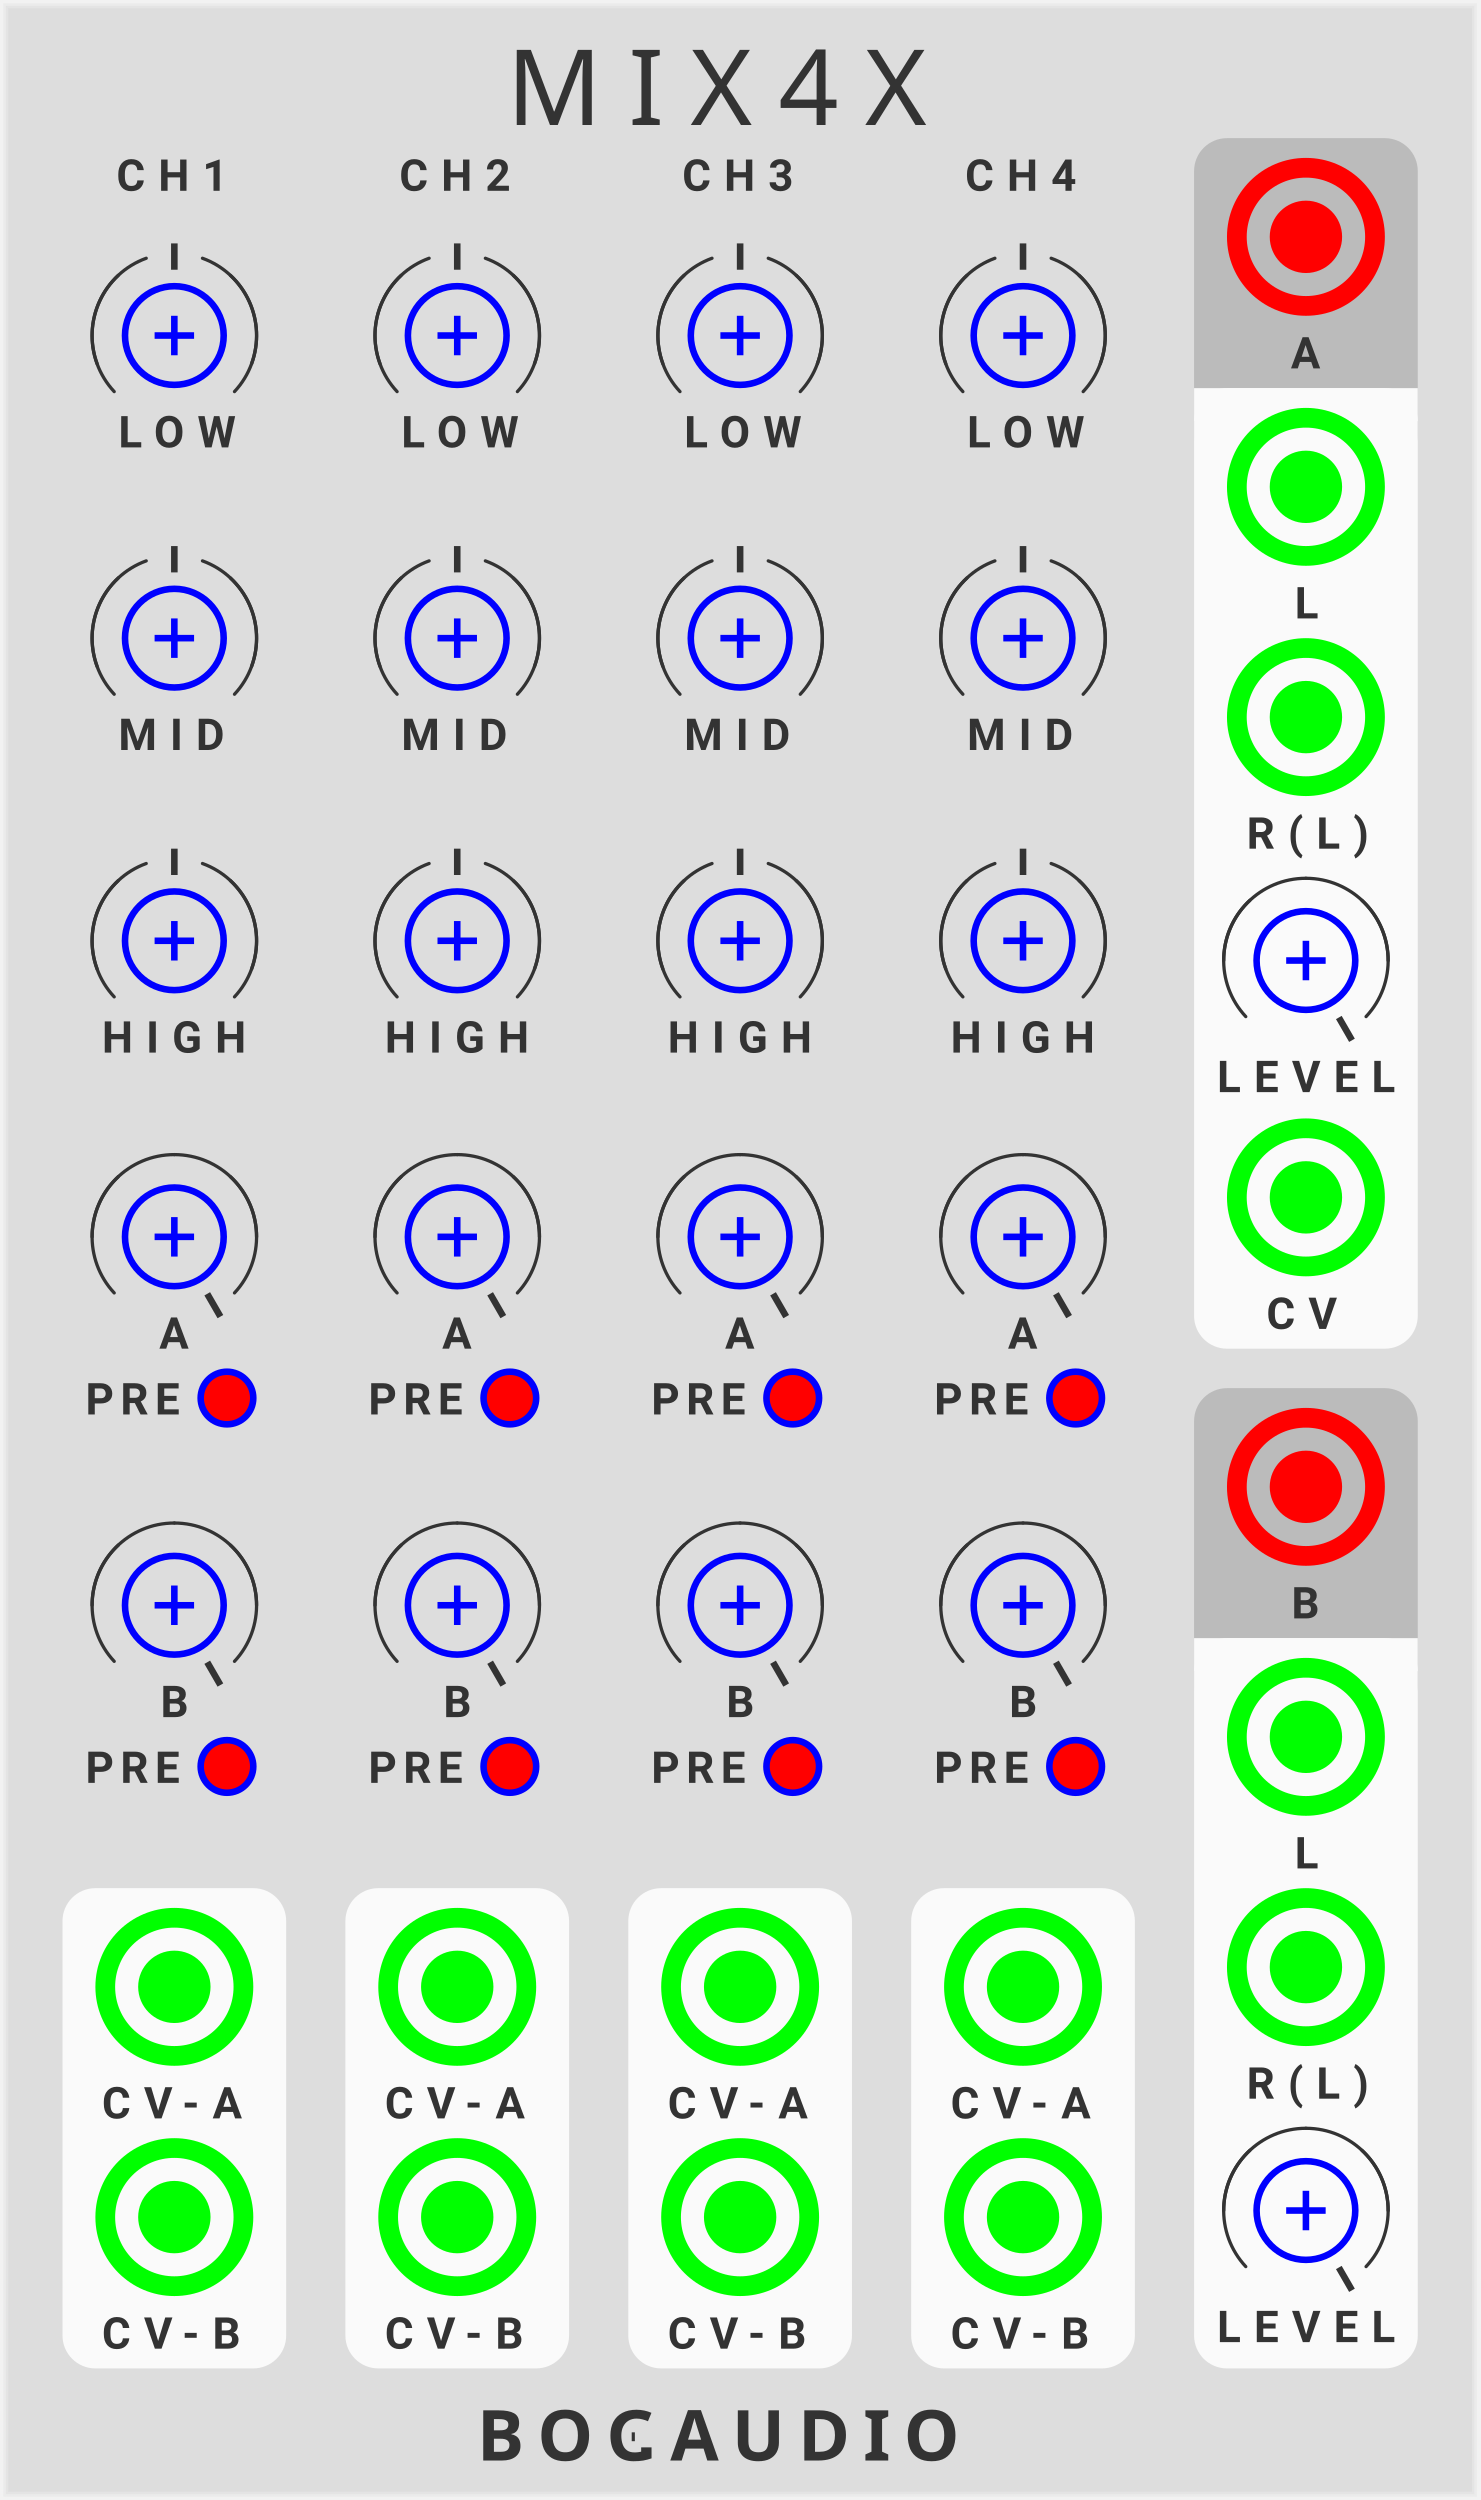
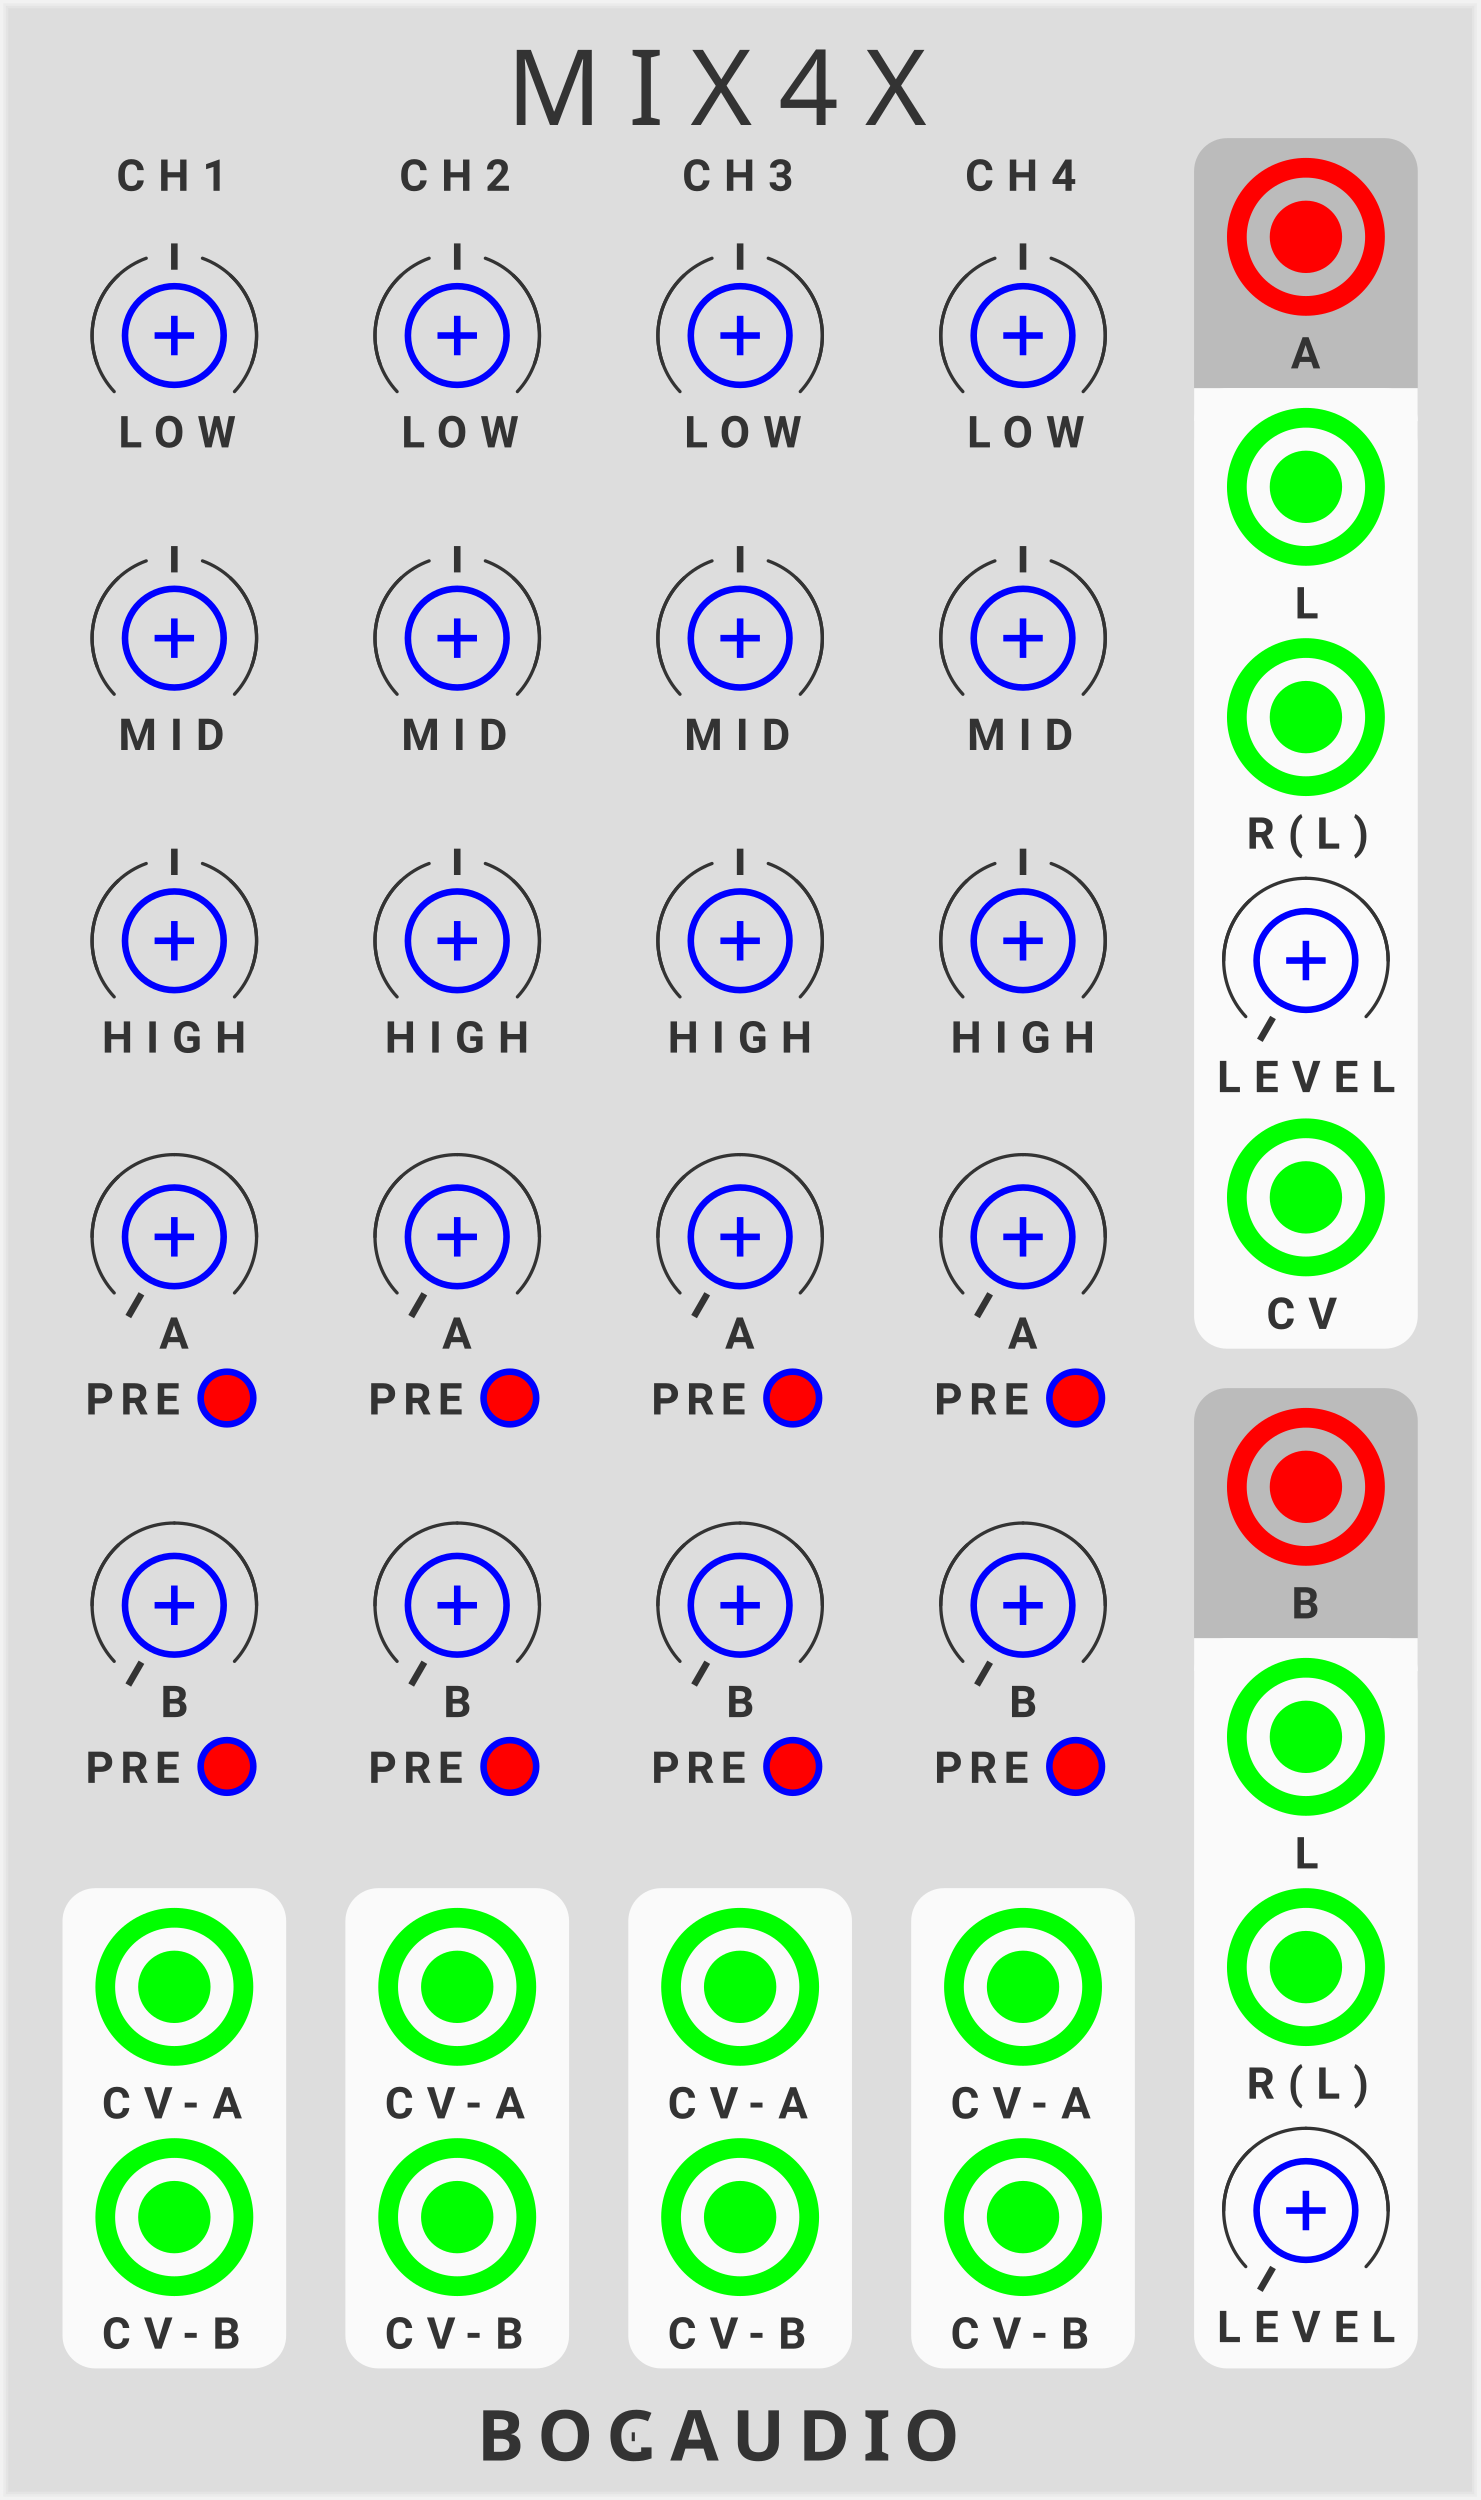
<svg xmlns="http://www.w3.org/2000/svg" xmlns:xlink="http://www.w3.org/1999/xlink" version="1.1" width="225" height="380" viewBox="0 0 225 380">
  <style>
    text {
      fill: #333;
      font-family: 'Roboto', sans-serif;
      font-weight: bold;
    }
    text.title {
      font-family: 'Comfortaa', sans-serif;
      font-weight: normal;
    }
    text.brand {
      font-family: 'Audiowide', sans-serif;
      font-weight: bold;
    }
  </style>
  <defs>
    <symbol id="knob-smallest" viewBox="0 0 16px 16px">
      <g transform="translate(8 8)">
        <polyline points="-3,0 3,0" stroke-width="1" stroke="#00f" />
        <polyline points="0,-3 0,3" stroke-width="1" stroke="#00f" />
        <circle r="7.5" stroke-width="1" stroke="#00f" fill="none" />
      </g>
    </symbol>
    <symbol id="knobguide-centertick" viewBox="0 0 40px 40px">
      <g transform="translate(20 20)">
        <g transform="rotate(-90) translate(10 0)">
          <polyline points="0,0 4,0" stroke-width="1" stroke="#333" />
        </g>
        <path d="M 0 -12.5 A 12.5 12.5 0 0 1 12.5 0" stroke="#333" stroke-width="0.5" stroke-linecap="round" fill="none" transform="rotate(20)" />
        <path d="M 0 -12.5 A 12.5 12.5 0 0 1 12.5 0" stroke="#333" stroke-width="0.5" stroke-linecap="round" fill="none" transform="rotate(43)" />
        <path d="M 0 -12.5 A 12.5 12.5 0 0 0 -12.5 0" stroke="#333" stroke-width="0.5" stroke-linecap="round" fill="none" transform="rotate(-20)" />
        <path d="M 0 -12.5 A 12.5 12.5 0 0 0 -12.5 0" stroke="#333" stroke-width="0.5" stroke-linecap="round" fill="none" transform="rotate(-43)" />
      </g>
    </symbol>
-     <symbol id="knobguide-maxtick" viewBox="0 0 40px 40px">
+     <symbol id="knobguide-mintick" viewBox="0 0 40px 40px">
      <g transform="translate(20 20)">
-         <g transform="rotate(60) translate(10 0)">
+         <g transform="rotate(-240) translate(10 0)">
          <polyline points="0,0 4,0" stroke-width="1" stroke="#333" />
        </g>
        <path d="M 0 -12.5 A 12.5 12.5 0 0 1 12.5 0" stroke="#333" stroke-width="0.5" stroke-linecap="round" fill="none" transform="rotate(0)" />
        <path d="M 0 -12.5 A 12.5 12.5 0 0 1 12.5 0" stroke="#333" stroke-width="0.5" stroke-linecap="round" fill="none" transform="rotate(43)" />
        <path d="M 0 -12.5 A 12.5 12.5 0 0 0 -12.5 0" stroke="#333" stroke-width="0.5" stroke-linecap="round" fill="none" transform="rotate(0)" />
        <path d="M 0 -12.5 A 12.5 12.5 0 0 0 -12.5 0" stroke="#333" stroke-width="0.5" stroke-linecap="round" fill="none" transform="rotate(-43)" />
      </g>
    </symbol>
    <symbol id="input" viewBox="0 0 24px 24px">
      <g transform="translate(12 12)">
        <circle cx="0" cy="0" r="5" stroke-width="1" stroke="#0f0" fill="#0f0" />
        <circle cx="0" cy="0" r="10.5" stroke-width="3" stroke="#0f0" fill="none" />
      </g>
    </symbol>
    <symbol id="output" viewBox="0 0 24px 24px">
      <g transform="translate(12 12)">
        <circle cx="0" cy="0" r="5" stroke-width="1" stroke="#f00" fill="#f00" />
        <circle cx="0" cy="0" r="10.5" stroke-width="3" stroke="#f00" fill="none" />
      </g>
    </symbol>
    <symbol id="button-small" viewBox="0 0 9px 9px">
      <g transform="translate(4.5 4.5)">
        <circle r="4" stroke-width="1" stroke="#00f" fill="#f00" />
      </g>
    </symbol>
    <symbol id="light-tiny" viewBox="0 0 1.1px 1.1px">
      <rect width="3.2" height="3.2" fill="#0f0" />
    </symbol>
  </defs>
  <rect width="100%" height="100%" fill="#ddd" />
  <polyline points="1,1 224,1 224,379 1,379 1,1" stroke="#e4e4e4" stroke-width="0.5" fill="none" />
  <polyline points="0.5,0.5 224.5,0.5 224.5,379.5 0.5,379.5 0.5,0.5" stroke="#ebebeb" stroke-width="0.8" fill="none" />
  <polyline points="0,0 225,0 225,380 0,380 0,0" stroke="#f2f2f2" stroke-width="1" fill="none" />
  <text class="title" x="77" y="19" font-size="12pt" letter-spacing="4px">MIX4X</text>
  <g transform="translate(72.5 374)">
    <text class="brand" font-size="8pt" letter-spacing="2px">BOGAUDIO</text>
    <rect width="3.0" height="3" fill="#ddd" transform="translate(24 -5)" />
  </g>
  <g transform="translate(4 20)">
    <text font-size="5pt" letter-spacing="2px" transform="translate(13.7 9)">CH1</text>
    <use id="LOW1_PARAM" xlink:href="#knob-smallest" transform="translate(14.5 23)" />
    <use xlink:href="#knobguide-centertick" transform="translate(2.5 11)" />
    <text font-size="5pt" letter-spacing="2px" transform="translate(14 48)">LOW</text>
    <use id="MID1_PARAM" xlink:href="#knob-smallest" transform="translate(14.5 69)" />
    <use xlink:href="#knobguide-centertick" transform="translate(2.5 57)" />
    <text font-size="5pt" letter-spacing="2px" transform="translate(14 94)">MID</text>
    <use id="HIGH1_PARAM" xlink:href="#knob-smallest" transform="translate(14.5 115)" />
    <use xlink:href="#knobguide-centertick" transform="translate(2.5 103)" />
    <text font-size="5pt" letter-spacing="2px" transform="translate(11.5 140)">HIGH</text>
    <use id="A1_PARAM" xlink:href="#knob-smallest" transform="translate(14.5 160)" />
-     <use xlink:href="#knobguide-maxtick" transform="translate(2.5 148)" />
+     <use xlink:href="#knobguide-mintick" transform="translate(2.5 148)" />
    <text font-size="5pt" letter-spacing="2px" transform="translate(20.2 185)">A</text>
    <text font-size="5pt" letter-spacing="1px" transform="translate(9 195)">PRE</text>
    <use id="PRE_A1_PARAM" xlink:href="#button-small" transform="translate(26 188)" />
    <use id="B1_PARAM" xlink:href="#knob-smallest" transform="translate(14.5 216)" />
-     <use xlink:href="#knobguide-maxtick" transform="translate(2.5 204)" />
+     <use xlink:href="#knobguide-mintick" transform="translate(2.5 204)" />
    <text font-size="5pt" letter-spacing="2px" transform="translate(20.4 241)">B</text>
    <text font-size="5pt" letter-spacing="1px" transform="translate(9 251)">PRE</text>
    <use id="PRE_B1_PARAM" xlink:href="#button-small" transform="translate(26 244)" />
    <g transform="translate(5.5 267)">
      <rect width="34" height="73" rx="5" fill="#fafafa" />
      <use id="A1_INPUT" xlink:href="#input" transform="translate(5 3)" />
      <text font-size="5pt" letter-spacing="2px" transform="translate(6 35)">CV-A</text>
      <use id="B1_INPUT" xlink:href="#input" transform="translate(5 38)" />
      <text font-size="5pt" letter-spacing="2px" transform="translate(6 70)">CV-B</text>
    </g>
  </g>
  <g transform="translate(47 20)">
    <text font-size="5pt" letter-spacing="2px" transform="translate(13.7 9)">CH2</text>
    <use id="LOW2_PARAM" xlink:href="#knob-smallest" transform="translate(14.5 23)" />
    <use xlink:href="#knobguide-centertick" transform="translate(2.5 11)" />
    <text font-size="5pt" letter-spacing="2px" transform="translate(14 48)">LOW</text>
    <use id="MID2_PARAM" xlink:href="#knob-smallest" transform="translate(14.5 69)" />
    <use xlink:href="#knobguide-centertick" transform="translate(2.5 57)" />
    <text font-size="5pt" letter-spacing="2px" transform="translate(14 94)">MID</text>
    <use id="HIGH2_PARAM" xlink:href="#knob-smallest" transform="translate(14.5 115)" />
    <use xlink:href="#knobguide-centertick" transform="translate(2.5 103)" />
    <text font-size="5pt" letter-spacing="2px" transform="translate(11.5 140)">HIGH</text>
    <use id="A2_PARAM" xlink:href="#knob-smallest" transform="translate(14.5 160)" />
-     <use xlink:href="#knobguide-maxtick" transform="translate(2.5 148)" />
+     <use xlink:href="#knobguide-mintick" transform="translate(2.5 148)" />
    <text font-size="5pt" letter-spacing="2px" transform="translate(20.2 185)">A</text>
    <text font-size="5pt" letter-spacing="1px" transform="translate(9 195)">PRE</text>
    <use id="PRE_A2_PARAM" xlink:href="#button-small" transform="translate(26 188)" />
    <use id="B2_PARAM" xlink:href="#knob-smallest" transform="translate(14.5 216)" />
-     <use xlink:href="#knobguide-maxtick" transform="translate(2.5 204)" />
+     <use xlink:href="#knobguide-mintick" transform="translate(2.5 204)" />
    <text font-size="5pt" letter-spacing="2px" transform="translate(20.4 241)">B</text>
    <text font-size="5pt" letter-spacing="1px" transform="translate(9 251)">PRE</text>
    <use id="PRE_B2_PARAM" xlink:href="#button-small" transform="translate(26 244)" />
    <g transform="translate(5.5 267)">
      <rect width="34" height="73" rx="5" fill="#fafafa" />
      <use id="A2_INPUT" xlink:href="#input" transform="translate(5 3)" />
      <text font-size="5pt" letter-spacing="2px" transform="translate(6 35)">CV-A</text>
      <use id="B2_INPUT" xlink:href="#input" transform="translate(5 38)" />
      <text font-size="5pt" letter-spacing="2px" transform="translate(6 70)">CV-B</text>
    </g>
  </g>
  <g transform="translate(90 20)">
    <text font-size="5pt" letter-spacing="2px" transform="translate(13.7 9)">CH3</text>
    <use id="LOW3_PARAM" xlink:href="#knob-smallest" transform="translate(14.5 23)" />
    <use xlink:href="#knobguide-centertick" transform="translate(2.5 11)" />
    <text font-size="5pt" letter-spacing="2px" transform="translate(14 48)">LOW</text>
    <use id="MID3_PARAM" xlink:href="#knob-smallest" transform="translate(14.5 69)" />
    <use xlink:href="#knobguide-centertick" transform="translate(2.5 57)" />
    <text font-size="5pt" letter-spacing="2px" transform="translate(14 94)">MID</text>
    <use id="HIGH3_PARAM" xlink:href="#knob-smallest" transform="translate(14.5 115)" />
    <use xlink:href="#knobguide-centertick" transform="translate(2.5 103)" />
    <text font-size="5pt" letter-spacing="2px" transform="translate(11.5 140)">HIGH</text>
    <use id="A3_PARAM" xlink:href="#knob-smallest" transform="translate(14.5 160)" />
-     <use xlink:href="#knobguide-maxtick" transform="translate(2.5 148)" />
+     <use xlink:href="#knobguide-mintick" transform="translate(2.5 148)" />
    <text font-size="5pt" letter-spacing="2px" transform="translate(20.2 185)">A</text>
    <text font-size="5pt" letter-spacing="1px" transform="translate(9 195)">PRE</text>
    <use id="PRE_A3_PARAM" xlink:href="#button-small" transform="translate(26 188)" />
    <use id="B3_PARAM" xlink:href="#knob-smallest" transform="translate(14.5 216)" />
-     <use xlink:href="#knobguide-maxtick" transform="translate(2.5 204)" />
+     <use xlink:href="#knobguide-mintick" transform="translate(2.5 204)" />
    <text font-size="5pt" letter-spacing="2px" transform="translate(20.4 241)">B</text>
    <text font-size="5pt" letter-spacing="1px" transform="translate(9 251)">PRE</text>
    <use id="PRE_B3_PARAM" xlink:href="#button-small" transform="translate(26 244)" />
    <g transform="translate(5.5 267)">
      <rect width="34" height="73" rx="5" fill="#fafafa" />
      <use id="A3_INPUT" xlink:href="#input" transform="translate(5 3)" />
      <text font-size="5pt" letter-spacing="2px" transform="translate(6 35)">CV-A</text>
      <use id="B3_INPUT" xlink:href="#input" transform="translate(5 38)" />
      <text font-size="5pt" letter-spacing="2px" transform="translate(6 70)">CV-B</text>
    </g>
  </g>
  <g transform="translate(133 20)">
    <text font-size="5pt" letter-spacing="2px" transform="translate(13.7 9)">CH4</text>
    <use id="LOW4_PARAM" xlink:href="#knob-smallest" transform="translate(14.5 23)" />
    <use xlink:href="#knobguide-centertick" transform="translate(2.5 11)" />
    <text font-size="5pt" letter-spacing="2px" transform="translate(14 48)">LOW</text>
    <use id="MID4_PARAM" xlink:href="#knob-smallest" transform="translate(14.5 69)" />
    <use xlink:href="#knobguide-centertick" transform="translate(2.5 57)" />
    <text font-size="5pt" letter-spacing="2px" transform="translate(14 94)">MID</text>
    <use id="HIGH4_PARAM" xlink:href="#knob-smallest" transform="translate(14.5 115)" />
    <use xlink:href="#knobguide-centertick" transform="translate(2.5 103)" />
    <text font-size="5pt" letter-spacing="2px" transform="translate(11.5 140)">HIGH</text>
    <use id="A4_PARAM" xlink:href="#knob-smallest" transform="translate(14.5 160)" />
-     <use xlink:href="#knobguide-maxtick" transform="translate(2.5 148)" />
+     <use xlink:href="#knobguide-mintick" transform="translate(2.5 148)" />
    <text font-size="5pt" letter-spacing="2px" transform="translate(20.2 185)">A</text>
    <text font-size="5pt" letter-spacing="1px" transform="translate(9 195)">PRE</text>
    <use id="PRE_A4_PARAM" xlink:href="#button-small" transform="translate(26 188)" />
    <use id="B4_PARAM" xlink:href="#knob-smallest" transform="translate(14.5 216)" />
-     <use xlink:href="#knobguide-maxtick" transform="translate(2.5 204)" />
+     <use xlink:href="#knobguide-mintick" transform="translate(2.5 204)" />
    <text font-size="5pt" letter-spacing="2px" transform="translate(20.4 241)">B</text>
    <text font-size="5pt" letter-spacing="1px" transform="translate(9 251)">PRE</text>
    <use id="PRE_B4_PARAM" xlink:href="#button-small" transform="translate(26 244)" />
    <g transform="translate(5.5 267)">
      <rect width="34" height="73" rx="5" fill="#fafafa" />
      <use id="A4_INPUT" xlink:href="#input" transform="translate(5 3)" />
      <text font-size="5pt" letter-spacing="2px" transform="translate(6 35)">CV-A</text>
      <use id="B4_INPUT" xlink:href="#input" transform="translate(5 38)" />
      <text font-size="5pt" letter-spacing="2px" transform="translate(6 70)">CV-B</text>
    </g>
  </g>
  <g transform="translate(176 20)">
    <g transform="translate(5.5 1)">
      <rect width="34" height="50" rx="5" fill="#bbb" />
      <use id="SEND_A_OUTPUT" xlink:href="#output" transform="translate(5 3)" />
      <text font-size="5pt" letter-spacing="2px" transform="translate(14.7 35)">A</text>
      <rect width="34" height="146" rx="5" fill="#fafafa" transform="translate(0 38)" />
      <rect width="34" height="5" fill="#fafafa" transform="translate(0 38)" />
      <use id="L_A_INPUT" xlink:href="#input" transform="translate(5 41)" />
      <text font-size="5pt" letter-spacing="2px" transform="translate(15.3 73)">L</text>
      <use id="R_A_INPUT" xlink:href="#input" transform="translate(5 76)" />
      <text font-size="5pt" letter-spacing="2px" transform="translate(8 108)">R(L)</text>
      <use id="LEVEL_A_PARAM" xlink:href="#knob-smallest" transform="translate(9 117)" />
      <text font-size="5pt" letter-spacing="2px" transform="translate(3.5 145)">LEVEL</text>
      <use id="LEVEL_A_INPUT" xlink:href="#input" transform="translate(5 149)" />
      <text font-size="5pt" letter-spacing="2px" transform="translate(11 181)">CV</text>
    </g>
-     <use xlink:href="#knobguide-maxtick" transform="translate(2.5 106)" />
+     <use xlink:href="#knobguide-mintick" transform="translate(2.5 106)" />
    <g transform="translate(5.5 191)">
      <rect width="34" height="50" rx="5" fill="#bbb" />
      <use id="SEND_B_OUTPUT" xlink:href="#output" transform="translate(5 3)" />
      <text font-size="5pt" letter-spacing="2px" transform="translate(14.8 35)">B</text>
      <rect width="34" height="111" rx="5" fill="#fafafa" transform="translate(0 38)" />
      <rect width="34" height="5" fill="#fafafa" transform="translate(0 38)" />
      <use id="L_B_INPUT" xlink:href="#input" transform="translate(5 41)" />
      <text font-size="5pt" letter-spacing="2px" transform="translate(15.3 73)">L</text>
      <use id="R_B_INPUT" xlink:href="#input" transform="translate(5 76)" />
      <text font-size="5pt" letter-spacing="2px" transform="translate(8 108)">R(L)</text>
      <use id="LEVEL_B_PARAM" xlink:href="#knob-smallest" transform="translate(9 117)" />
      <text font-size="5pt" letter-spacing="2px" transform="translate(3.5 145)">LEVEL</text>
    </g>
-     <use xlink:href="#knobguide-maxtick" transform="translate(2.5 296)" />
+     <use xlink:href="#knobguide-mintick" transform="translate(2.5 296)" />
  </g>
</svg>
